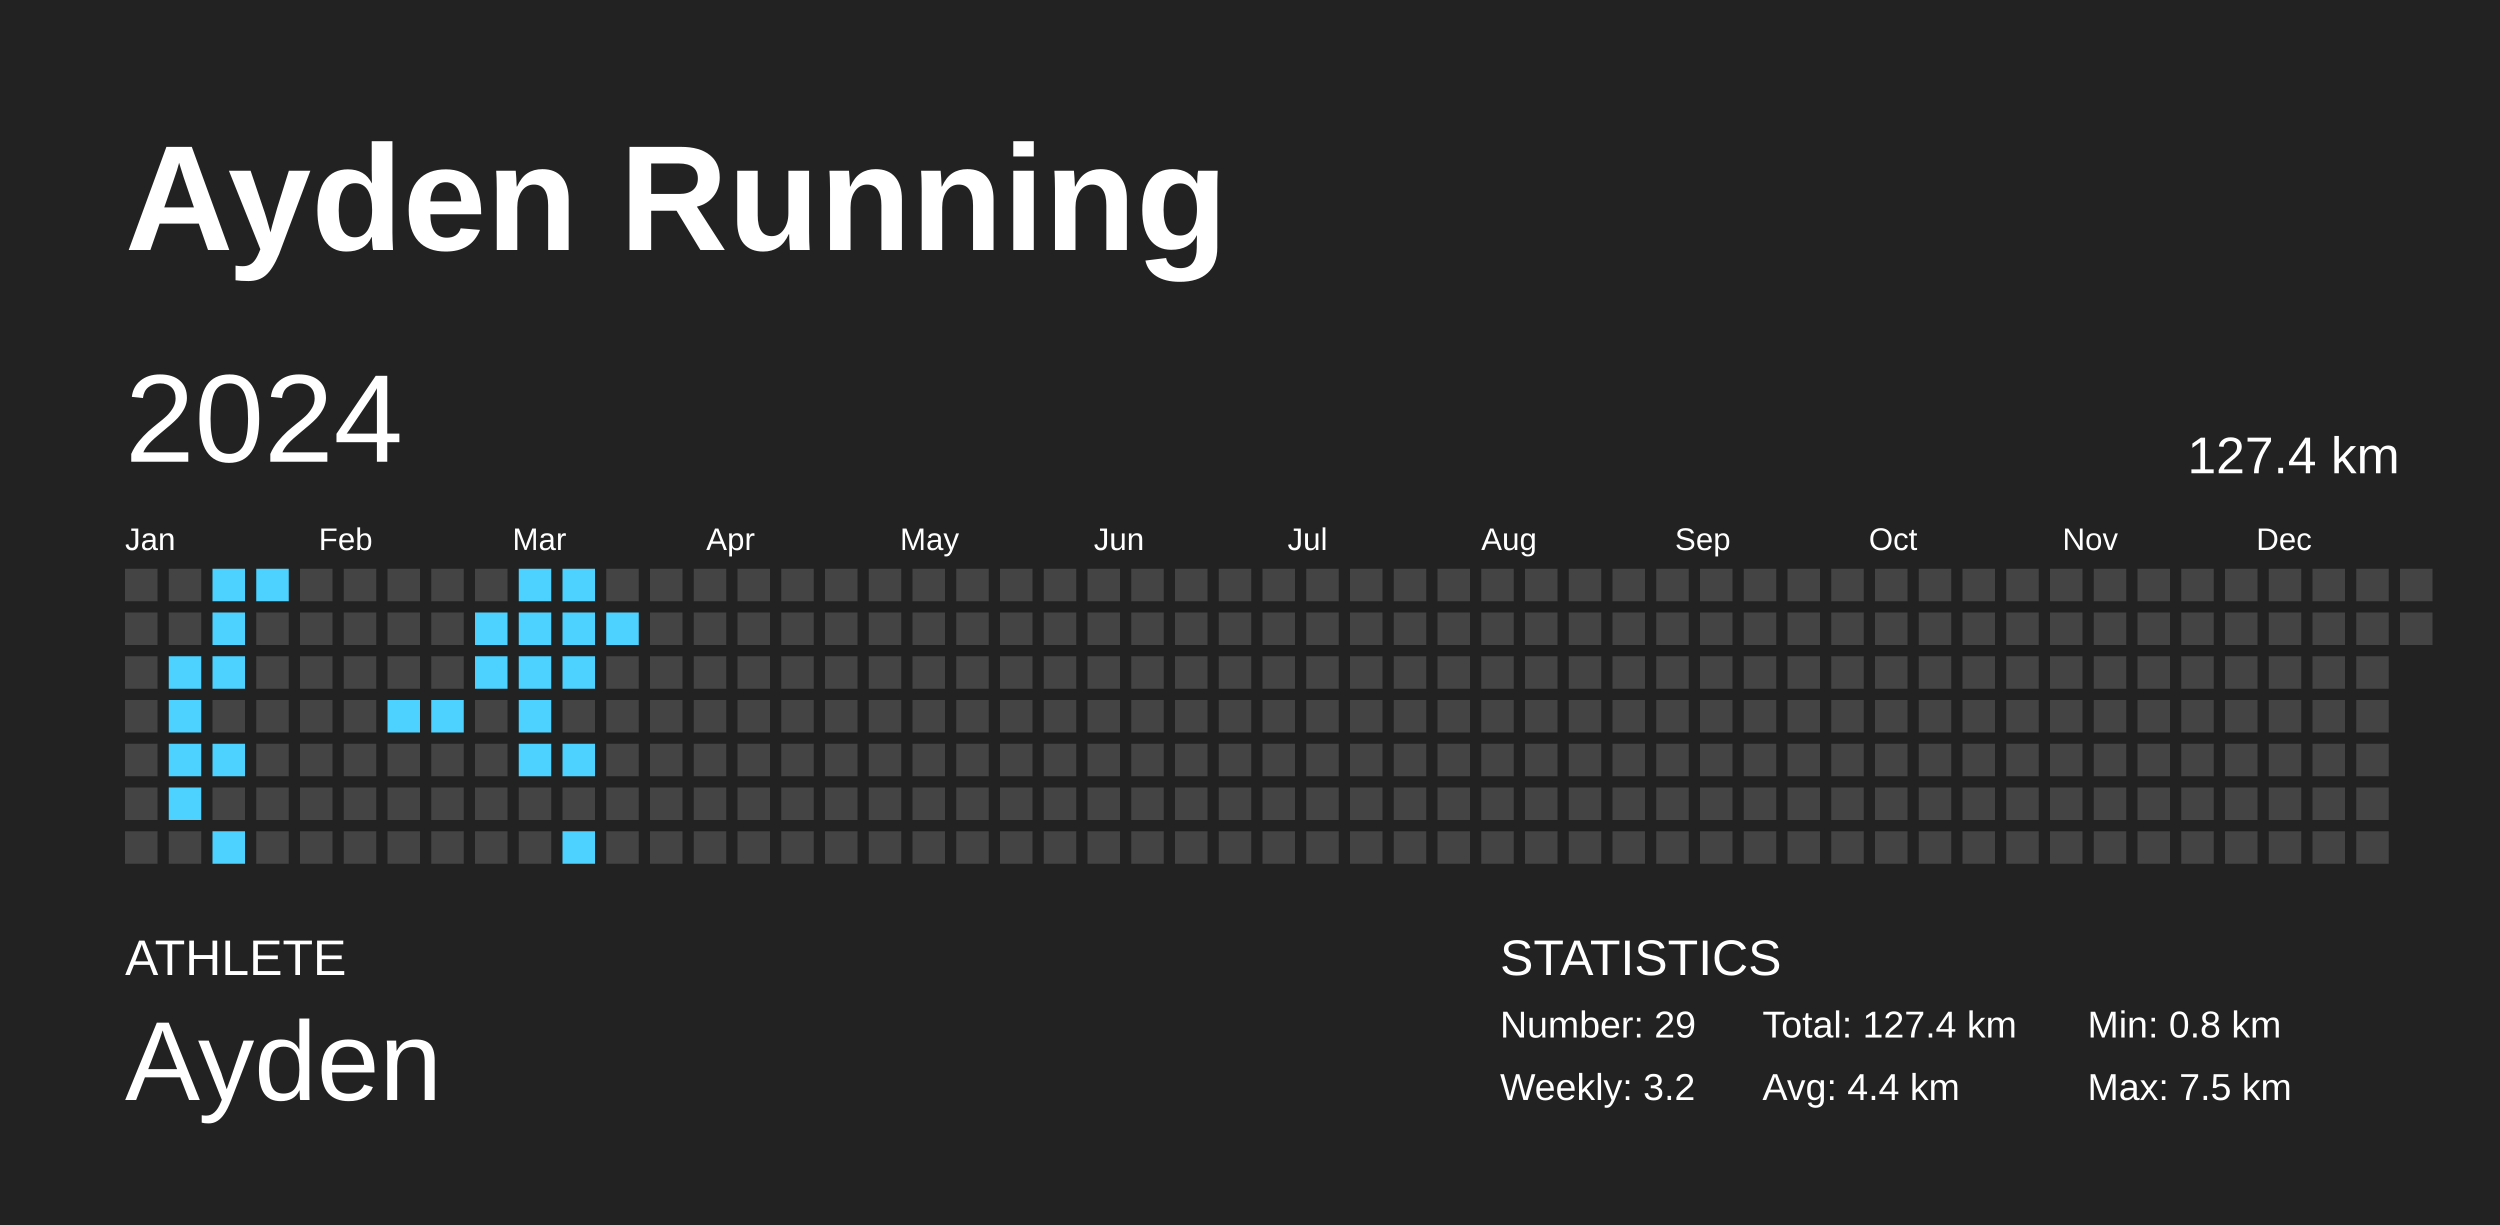
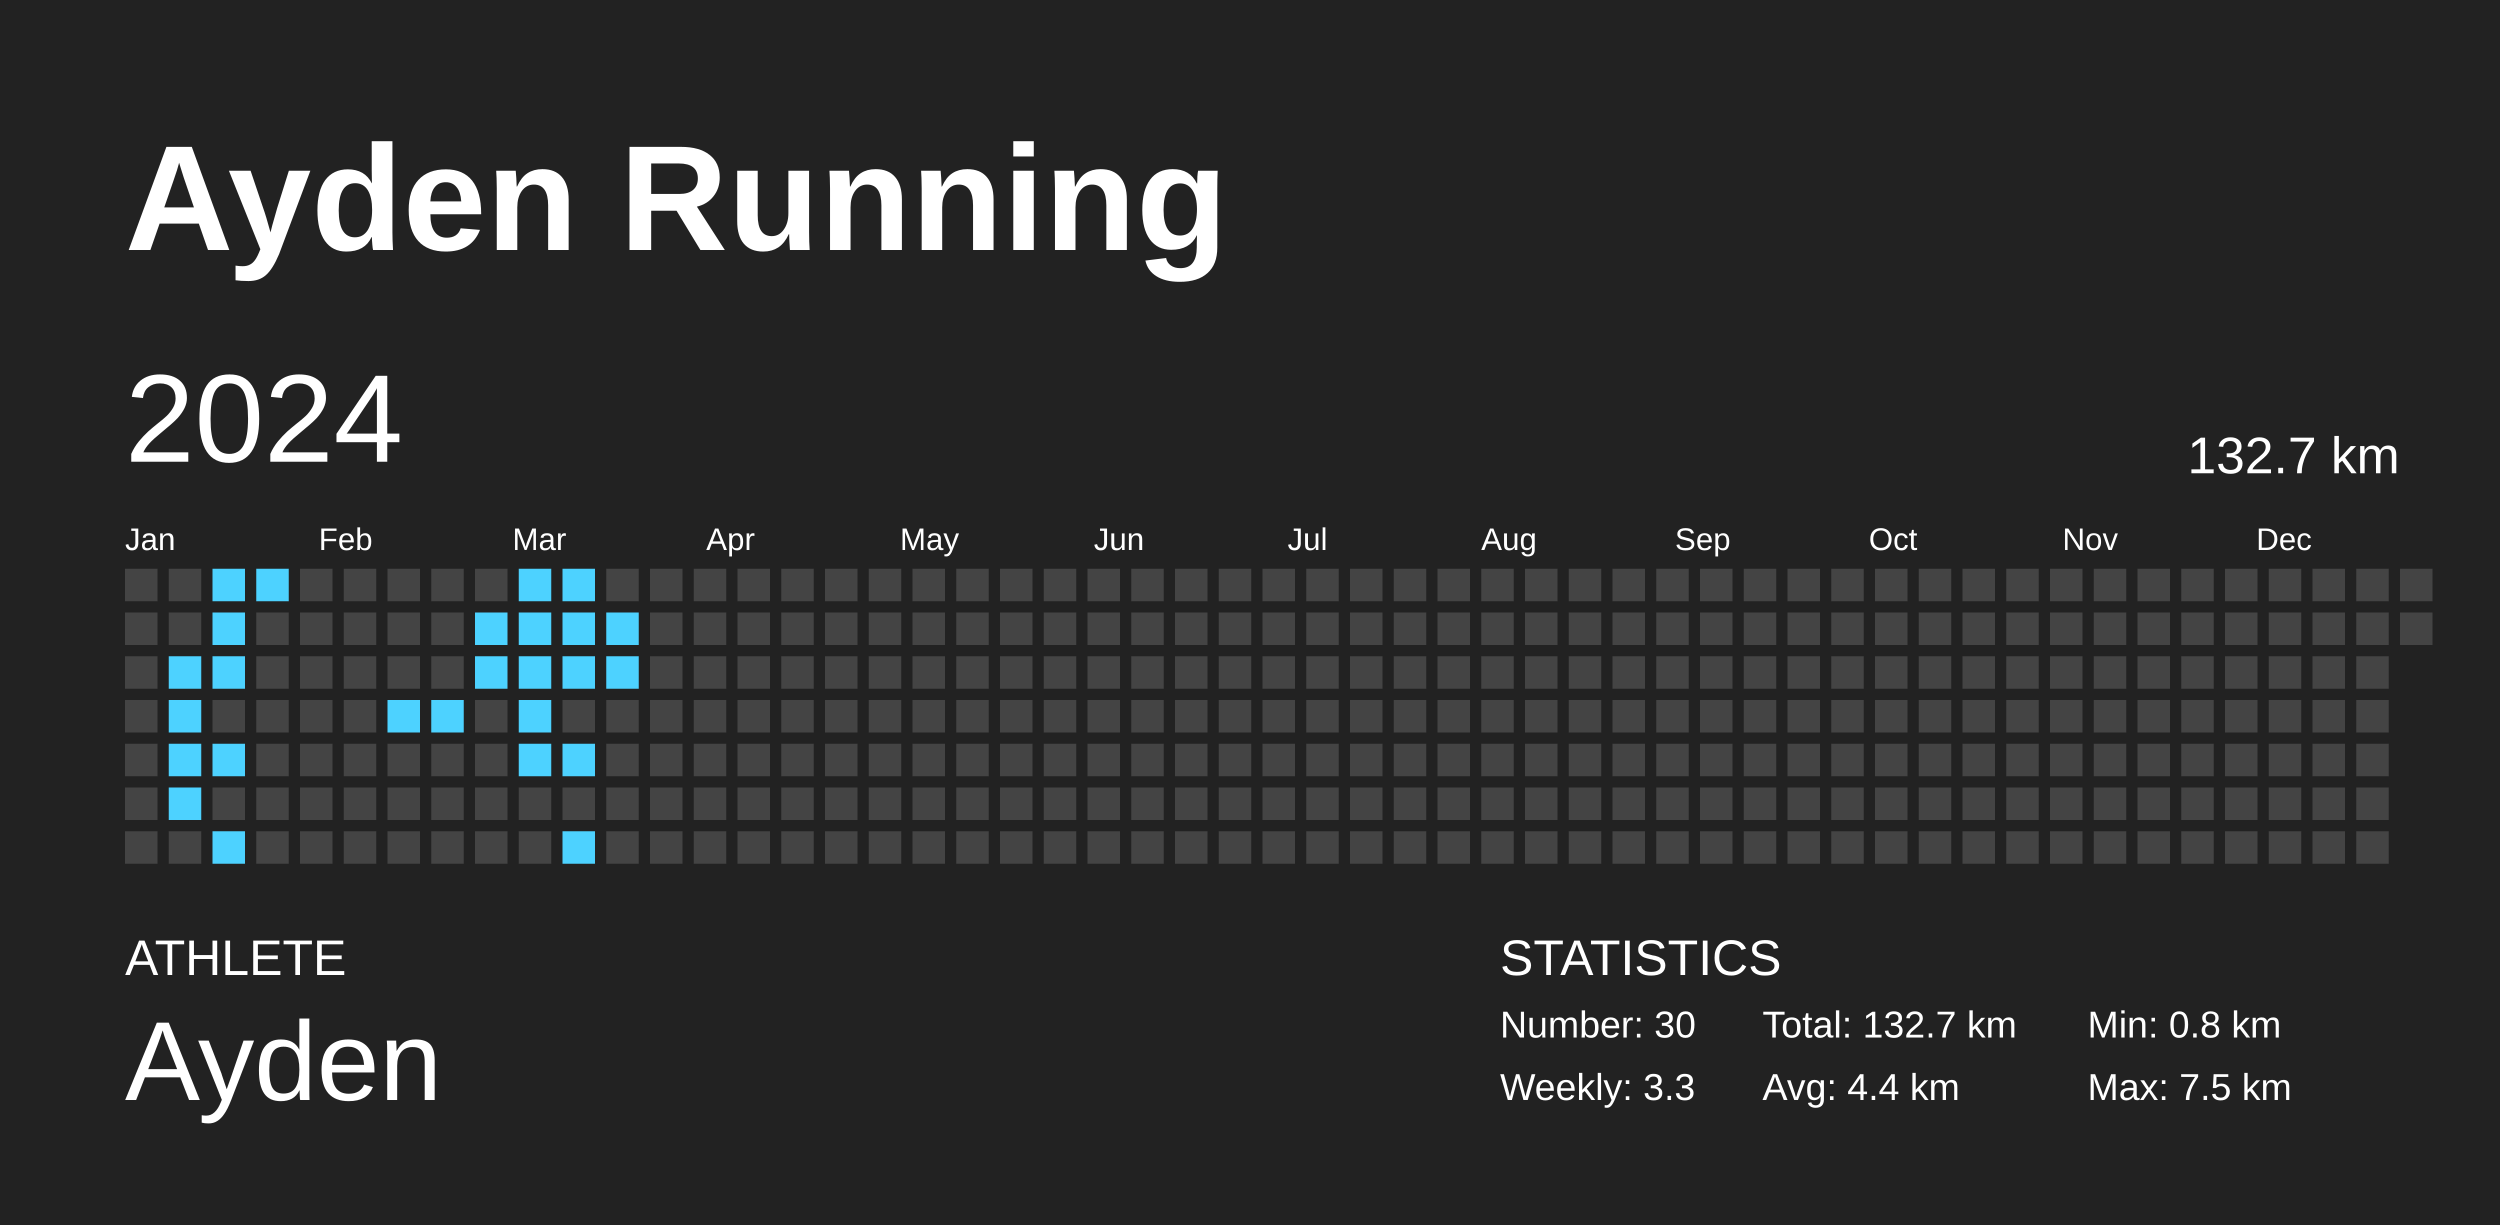
<svg xmlns="http://www.w3.org/2000/svg" baseProfile="full" height="98mm" version="1.1" viewBox="0,0,200,98" width="200mm">
  <defs />
  <rect fill="#222222" height="98" width="200" x="0" y="0" />
  <text fill="#FFFFFF" style="font-size:12px; font-family:Arial; font-weight:bold;" x="10" y="20">Ayden Running</text>
  <text fill="#FFFFFF" style="font-size:4px; font-family:Arial" x="10" y="78">ATHLETE</text>
  <text fill="#FFFFFF" style="font-size:9px; font-family:Arial" x="10" y="88">Ayden</text>
  <text fill="#FFFFFF" style="font-size:4px; font-family:Arial" x="120" y="78">STATISTICS</text>
-   <text fill="#FFFFFF" style="font-size:3px; font-family:Arial" x="120" y="83">Number: 29</text>
-   <text fill="#FFFFFF" style="font-size:3px; font-family:Arial" x="120" y="88">Weekly: 3.2</text>
-   <text fill="#FFFFFF" style="font-size:3px; font-family:Arial" x="141" y="83">Total: 127.4 km</text>
+   <text fill="#FFFFFF" style="font-size:3px; font-family:Arial" x="120" y="83">Number: 30</text>
+   <text fill="#FFFFFF" style="font-size:3px; font-family:Arial" x="120" y="88">Weekly: 3.3</text>
+   <text fill="#FFFFFF" style="font-size:3px; font-family:Arial" x="141" y="83">Total: 132.7 km</text>
  <text fill="#FFFFFF" style="font-size:3px; font-family:Arial" x="141" y="88">Avg: 4.4 km</text>
  <text fill="#FFFFFF" style="font-size:3px; font-family:Arial" x="167" y="83">Min: 0.8 km</text>
  <text fill="#FFFFFF" style="font-size:3px; font-family:Arial" x="167" y="88">Max: 7.5 km</text>
  <text dominant-baseline="hanging" fill="#FFFFFF" style="font-size:10.0px; font-family:Arial;" x="10" y="30">2024</text>
-   <text dominant-baseline="hanging" fill="#FFFFFF" style="font-size:4.125px; font-family:Arial;" x="175" y="35">127.4 km</text>
+   <text dominant-baseline="hanging" fill="#FFFFFF" style="font-size:4.125px; font-family:Arial;" x="175" y="35">132.7 km</text>
  <text fill="#FFFFFF" style="font-size:2.5px; font-family:Arial" x="10.0" y="44">Jan</text>
  <text fill="#FFFFFF" style="font-size:2.5px; font-family:Arial" x="25.5" y="44">Feb</text>
  <text fill="#FFFFFF" style="font-size:2.5px; font-family:Arial" x="41.0" y="44">Mar</text>
  <text fill="#FFFFFF" style="font-size:2.5px; font-family:Arial" x="56.5" y="44">Apr</text>
  <text fill="#FFFFFF" style="font-size:2.5px; font-family:Arial" x="72.0" y="44">May</text>
  <text fill="#FFFFFF" style="font-size:2.5px; font-family:Arial" x="87.5" y="44">Jun</text>
  <text fill="#FFFFFF" style="font-size:2.5px; font-family:Arial" x="103.0" y="44">Jul</text>
  <text fill="#FFFFFF" style="font-size:2.5px; font-family:Arial" x="118.5" y="44">Aug</text>
  <text fill="#FFFFFF" style="font-size:2.5px; font-family:Arial" x="134.0" y="44">Sep</text>
  <text fill="#FFFFFF" style="font-size:2.5px; font-family:Arial" x="149.5" y="44">Oct</text>
  <text fill="#FFFFFF" style="font-size:2.5px; font-family:Arial" x="165.0" y="44">Nov</text>
  <text fill="#FFFFFF" style="font-size:2.5px; font-family:Arial" x="180.5" y="44">Dec</text>
  <rect fill="#444444" height="2.6" width="2.6" x="10.0" y="45.5" />
  <rect fill="#444444" height="2.6" width="2.6" x="10.0" y="49.0" />
  <rect fill="#444444" height="2.6" width="2.6" x="10.0" y="52.5" />
  <rect fill="#444444" height="2.6" width="2.6" x="10.0" y="56.0" />
  <rect fill="#444444" height="2.6" width="2.6" x="10.0" y="59.5" />
  <rect fill="#444444" height="2.6" width="2.6" x="10.0" y="63.0" />
  <rect fill="#444444" height="2.6" width="2.6" x="10.0" y="66.5" />
  <rect fill="#444444" height="2.6" width="2.6" x="13.5" y="45.5" />
  <rect fill="#444444" height="2.6" width="2.6" x="13.5" y="49.0" />
  <rect fill="#4dd2ff" height="2.6" width="2.6" x="13.5" y="52.5" />
  <rect fill="#4dd2ff" height="2.6" width="2.6" x="13.5" y="56.0" />
  <rect fill="#4dd2ff" height="2.6" width="2.6" x="13.5" y="59.5" />
  <rect fill="#4dd2ff" height="2.6" width="2.6" x="13.5" y="63.0" />
  <rect fill="#444444" height="2.6" width="2.6" x="13.5" y="66.5" />
  <rect fill="#4dd2ff" height="2.6" width="2.6" x="17.0" y="45.5" />
  <rect fill="#4dd2ff" height="2.6" width="2.6" x="17.0" y="49.0" />
  <rect fill="#4dd2ff" height="2.6" width="2.6" x="17.0" y="52.5" />
  <rect fill="#444444" height="2.6" width="2.6" x="17.0" y="56.0" />
  <rect fill="#4dd2ff" height="2.6" width="2.6" x="17.0" y="59.5" />
  <rect fill="#444444" height="2.6" width="2.6" x="17.0" y="63.0" />
  <rect fill="#4dd2ff" height="2.6" width="2.6" x="17.0" y="66.5" />
  <rect fill="#4dd2ff" height="2.6" width="2.6" x="20.5" y="45.5" />
  <rect fill="#444444" height="2.6" width="2.6" x="20.5" y="49.0" />
  <rect fill="#444444" height="2.6" width="2.6" x="20.5" y="52.5" />
  <rect fill="#444444" height="2.6" width="2.6" x="20.5" y="56.0" />
  <rect fill="#444444" height="2.6" width="2.6" x="20.5" y="59.5" />
  <rect fill="#444444" height="2.6" width="2.6" x="20.5" y="63.0" />
  <rect fill="#444444" height="2.6" width="2.6" x="20.5" y="66.5" />
  <rect fill="#444444" height="2.6" width="2.6" x="24.0" y="45.5" />
  <rect fill="#444444" height="2.6" width="2.6" x="24.0" y="49.0" />
  <rect fill="#444444" height="2.6" width="2.6" x="24.0" y="52.5" />
  <rect fill="#444444" height="2.6" width="2.6" x="24.0" y="56.0" />
  <rect fill="#444444" height="2.6" width="2.6" x="24.0" y="59.5" />
  <rect fill="#444444" height="2.6" width="2.6" x="24.0" y="63.0" />
  <rect fill="#444444" height="2.6" width="2.6" x="24.0" y="66.5" />
  <rect fill="#444444" height="2.6" width="2.6" x="27.5" y="45.5" />
  <rect fill="#444444" height="2.6" width="2.6" x="27.5" y="49.0" />
  <rect fill="#444444" height="2.6" width="2.6" x="27.5" y="52.5" />
  <rect fill="#444444" height="2.6" width="2.6" x="27.5" y="56.0" />
  <rect fill="#444444" height="2.6" width="2.6" x="27.5" y="59.5" />
  <rect fill="#444444" height="2.6" width="2.6" x="27.5" y="63.0" />
  <rect fill="#444444" height="2.6" width="2.6" x="27.5" y="66.5" />
  <rect fill="#444444" height="2.6" width="2.6" x="31.0" y="45.5" />
  <rect fill="#444444" height="2.6" width="2.6" x="31.0" y="49.0" />
  <rect fill="#444444" height="2.6" width="2.6" x="31.0" y="52.5" />
  <rect fill="#4dd2ff" height="2.6" width="2.6" x="31.0" y="56.0" />
  <rect fill="#444444" height="2.6" width="2.6" x="31.0" y="59.5" />
  <rect fill="#444444" height="2.6" width="2.6" x="31.0" y="63.0" />
  <rect fill="#444444" height="2.6" width="2.6" x="31.0" y="66.5" />
  <rect fill="#444444" height="2.6" width="2.6" x="34.5" y="45.5" />
  <rect fill="#444444" height="2.6" width="2.6" x="34.5" y="49.0" />
  <rect fill="#444444" height="2.6" width="2.6" x="34.5" y="52.5" />
  <rect fill="#4dd2ff" height="2.6" width="2.6" x="34.5" y="56.0" />
  <rect fill="#444444" height="2.6" width="2.6" x="34.5" y="59.5" />
  <rect fill="#444444" height="2.6" width="2.6" x="34.5" y="63.0" />
  <rect fill="#444444" height="2.6" width="2.6" x="34.5" y="66.5" />
  <rect fill="#444444" height="2.6" width="2.6" x="38.0" y="45.5" />
  <rect fill="#4dd2ff" height="2.6" width="2.6" x="38.0" y="49.0" />
  <rect fill="#4dd2ff" height="2.6" width="2.6" x="38.0" y="52.5" />
  <rect fill="#444444" height="2.6" width="2.6" x="38.0" y="56.0" />
  <rect fill="#444444" height="2.6" width="2.6" x="38.0" y="59.5" />
  <rect fill="#444444" height="2.6" width="2.6" x="38.0" y="63.0" />
  <rect fill="#444444" height="2.6" width="2.6" x="38.0" y="66.5" />
  <rect fill="#4dd2ff" height="2.6" width="2.6" x="41.5" y="45.5" />
  <rect fill="#4dd2ff" height="2.6" width="2.6" x="41.5" y="49.0" />
  <rect fill="#4dd2ff" height="2.6" width="2.6" x="41.5" y="52.5" />
  <rect fill="#4dd2ff" height="2.6" width="2.6" x="41.5" y="56.0" />
  <rect fill="#4dd2ff" height="2.6" width="2.6" x="41.5" y="59.5" />
  <rect fill="#444444" height="2.6" width="2.6" x="41.5" y="63.0" />
  <rect fill="#444444" height="2.6" width="2.6" x="41.5" y="66.5" />
  <rect fill="#4dd2ff" height="2.6" width="2.6" x="45.0" y="45.5" />
  <rect fill="#4dd2ff" height="2.6" width="2.6" x="45.0" y="49.0" />
  <rect fill="#4dd2ff" height="2.6" width="2.6" x="45.0" y="52.5" />
  <rect fill="#444444" height="2.6" width="2.6" x="45.0" y="56.0" />
  <rect fill="#4dd2ff" height="2.6" width="2.6" x="45.0" y="59.5" />
  <rect fill="#444444" height="2.6" width="2.6" x="45.0" y="63.0" />
  <rect fill="#4dd2ff" height="2.6" width="2.6" x="45.0" y="66.5" />
  <rect fill="#444444" height="2.6" width="2.6" x="48.5" y="45.5" />
  <rect fill="#4dd2ff" height="2.6" width="2.6" x="48.5" y="49.0" />
-   <rect fill="#444444" height="2.6" width="2.6" x="48.5" y="52.5" />
+   <rect fill="#4dd2ff" height="2.6" width="2.6" x="48.5" y="52.5" />
  <rect fill="#444444" height="2.6" width="2.6" x="48.5" y="56.0" />
  <rect fill="#444444" height="2.6" width="2.6" x="48.5" y="59.5" />
  <rect fill="#444444" height="2.6" width="2.6" x="48.5" y="63.0" />
  <rect fill="#444444" height="2.6" width="2.6" x="48.5" y="66.5" />
  <rect fill="#444444" height="2.6" width="2.6" x="52.0" y="45.5" />
  <rect fill="#444444" height="2.6" width="2.6" x="52.0" y="49.0" />
  <rect fill="#444444" height="2.6" width="2.6" x="52.0" y="52.5" />
  <rect fill="#444444" height="2.6" width="2.6" x="52.0" y="56.0" />
  <rect fill="#444444" height="2.6" width="2.6" x="52.0" y="59.5" />
  <rect fill="#444444" height="2.6" width="2.6" x="52.0" y="63.0" />
  <rect fill="#444444" height="2.6" width="2.6" x="52.0" y="66.5" />
  <rect fill="#444444" height="2.6" width="2.6" x="55.5" y="45.5" />
  <rect fill="#444444" height="2.6" width="2.6" x="55.5" y="49.0" />
  <rect fill="#444444" height="2.6" width="2.6" x="55.5" y="52.5" />
  <rect fill="#444444" height="2.6" width="2.6" x="55.5" y="56.0" />
  <rect fill="#444444" height="2.6" width="2.6" x="55.5" y="59.5" />
  <rect fill="#444444" height="2.6" width="2.6" x="55.5" y="63.0" />
  <rect fill="#444444" height="2.6" width="2.6" x="55.5" y="66.5" />
  <rect fill="#444444" height="2.6" width="2.6" x="59.0" y="45.5" />
  <rect fill="#444444" height="2.6" width="2.6" x="59.0" y="49.0" />
  <rect fill="#444444" height="2.6" width="2.6" x="59.0" y="52.5" />
  <rect fill="#444444" height="2.6" width="2.6" x="59.0" y="56.0" />
  <rect fill="#444444" height="2.6" width="2.6" x="59.0" y="59.5" />
  <rect fill="#444444" height="2.6" width="2.6" x="59.0" y="63.0" />
  <rect fill="#444444" height="2.6" width="2.6" x="59.0" y="66.5" />
  <rect fill="#444444" height="2.6" width="2.6" x="62.5" y="45.5" />
  <rect fill="#444444" height="2.6" width="2.6" x="62.5" y="49.0" />
  <rect fill="#444444" height="2.6" width="2.6" x="62.5" y="52.5" />
  <rect fill="#444444" height="2.6" width="2.6" x="62.5" y="56.0" />
  <rect fill="#444444" height="2.6" width="2.6" x="62.5" y="59.5" />
  <rect fill="#444444" height="2.6" width="2.6" x="62.5" y="63.0" />
  <rect fill="#444444" height="2.6" width="2.6" x="62.5" y="66.5" />
  <rect fill="#444444" height="2.6" width="2.6" x="66.0" y="45.5" />
  <rect fill="#444444" height="2.6" width="2.6" x="66.0" y="49.0" />
  <rect fill="#444444" height="2.6" width="2.6" x="66.0" y="52.5" />
  <rect fill="#444444" height="2.6" width="2.6" x="66.0" y="56.0" />
  <rect fill="#444444" height="2.6" width="2.6" x="66.0" y="59.5" />
  <rect fill="#444444" height="2.6" width="2.6" x="66.0" y="63.0" />
  <rect fill="#444444" height="2.6" width="2.6" x="66.0" y="66.5" />
  <rect fill="#444444" height="2.6" width="2.6" x="69.5" y="45.5" />
  <rect fill="#444444" height="2.6" width="2.6" x="69.5" y="49.0" />
  <rect fill="#444444" height="2.6" width="2.6" x="69.5" y="52.5" />
  <rect fill="#444444" height="2.6" width="2.6" x="69.5" y="56.0" />
  <rect fill="#444444" height="2.6" width="2.6" x="69.5" y="59.5" />
  <rect fill="#444444" height="2.6" width="2.6" x="69.5" y="63.0" />
  <rect fill="#444444" height="2.6" width="2.6" x="69.5" y="66.5" />
  <rect fill="#444444" height="2.6" width="2.6" x="73.0" y="45.5" />
  <rect fill="#444444" height="2.6" width="2.6" x="73.0" y="49.0" />
  <rect fill="#444444" height="2.6" width="2.6" x="73.0" y="52.5" />
  <rect fill="#444444" height="2.6" width="2.6" x="73.0" y="56.0" />
  <rect fill="#444444" height="2.6" width="2.6" x="73.0" y="59.5" />
  <rect fill="#444444" height="2.6" width="2.6" x="73.0" y="63.0" />
  <rect fill="#444444" height="2.6" width="2.6" x="73.0" y="66.5" />
  <rect fill="#444444" height="2.6" width="2.6" x="76.5" y="45.5" />
  <rect fill="#444444" height="2.6" width="2.6" x="76.5" y="49.0" />
  <rect fill="#444444" height="2.6" width="2.6" x="76.5" y="52.5" />
  <rect fill="#444444" height="2.6" width="2.6" x="76.5" y="56.0" />
  <rect fill="#444444" height="2.6" width="2.6" x="76.5" y="59.5" />
  <rect fill="#444444" height="2.6" width="2.6" x="76.5" y="63.0" />
  <rect fill="#444444" height="2.6" width="2.6" x="76.5" y="66.5" />
  <rect fill="#444444" height="2.6" width="2.6" x="80.0" y="45.5" />
  <rect fill="#444444" height="2.6" width="2.6" x="80.0" y="49.0" />
  <rect fill="#444444" height="2.6" width="2.6" x="80.0" y="52.5" />
  <rect fill="#444444" height="2.6" width="2.6" x="80.0" y="56.0" />
  <rect fill="#444444" height="2.6" width="2.6" x="80.0" y="59.5" />
  <rect fill="#444444" height="2.6" width="2.6" x="80.0" y="63.0" />
  <rect fill="#444444" height="2.6" width="2.6" x="80.0" y="66.5" />
  <rect fill="#444444" height="2.6" width="2.6" x="83.5" y="45.5" />
  <rect fill="#444444" height="2.6" width="2.6" x="83.5" y="49.0" />
  <rect fill="#444444" height="2.6" width="2.6" x="83.5" y="52.5" />
  <rect fill="#444444" height="2.6" width="2.6" x="83.5" y="56.0" />
  <rect fill="#444444" height="2.6" width="2.6" x="83.5" y="59.5" />
  <rect fill="#444444" height="2.6" width="2.6" x="83.5" y="63.0" />
  <rect fill="#444444" height="2.6" width="2.6" x="83.5" y="66.5" />
  <rect fill="#444444" height="2.6" width="2.6" x="87.0" y="45.5" />
  <rect fill="#444444" height="2.6" width="2.6" x="87.0" y="49.0" />
  <rect fill="#444444" height="2.6" width="2.6" x="87.0" y="52.5" />
  <rect fill="#444444" height="2.6" width="2.6" x="87.0" y="56.0" />
  <rect fill="#444444" height="2.6" width="2.6" x="87.0" y="59.5" />
  <rect fill="#444444" height="2.6" width="2.6" x="87.0" y="63.0" />
  <rect fill="#444444" height="2.6" width="2.6" x="87.0" y="66.5" />
  <rect fill="#444444" height="2.6" width="2.6" x="90.5" y="45.5" />
  <rect fill="#444444" height="2.6" width="2.6" x="90.5" y="49.0" />
  <rect fill="#444444" height="2.6" width="2.6" x="90.5" y="52.5" />
  <rect fill="#444444" height="2.6" width="2.6" x="90.5" y="56.0" />
  <rect fill="#444444" height="2.6" width="2.6" x="90.5" y="59.5" />
  <rect fill="#444444" height="2.6" width="2.6" x="90.5" y="63.0" />
  <rect fill="#444444" height="2.6" width="2.6" x="90.5" y="66.5" />
  <rect fill="#444444" height="2.6" width="2.6" x="94.0" y="45.5" />
  <rect fill="#444444" height="2.6" width="2.6" x="94.0" y="49.0" />
  <rect fill="#444444" height="2.6" width="2.6" x="94.0" y="52.5" />
  <rect fill="#444444" height="2.6" width="2.6" x="94.0" y="56.0" />
  <rect fill="#444444" height="2.6" width="2.6" x="94.0" y="59.5" />
  <rect fill="#444444" height="2.6" width="2.6" x="94.0" y="63.0" />
  <rect fill="#444444" height="2.6" width="2.6" x="94.0" y="66.5" />
  <rect fill="#444444" height="2.6" width="2.6" x="97.5" y="45.5" />
  <rect fill="#444444" height="2.6" width="2.6" x="97.5" y="49.0" />
  <rect fill="#444444" height="2.6" width="2.6" x="97.5" y="52.5" />
  <rect fill="#444444" height="2.6" width="2.6" x="97.5" y="56.0" />
  <rect fill="#444444" height="2.6" width="2.6" x="97.5" y="59.5" />
  <rect fill="#444444" height="2.6" width="2.6" x="97.5" y="63.0" />
  <rect fill="#444444" height="2.6" width="2.6" x="97.5" y="66.5" />
  <rect fill="#444444" height="2.6" width="2.6" x="101.0" y="45.5" />
  <rect fill="#444444" height="2.6" width="2.6" x="101.0" y="49.0" />
  <rect fill="#444444" height="2.6" width="2.6" x="101.0" y="52.5" />
  <rect fill="#444444" height="2.6" width="2.6" x="101.0" y="56.0" />
  <rect fill="#444444" height="2.6" width="2.6" x="101.0" y="59.5" />
  <rect fill="#444444" height="2.6" width="2.6" x="101.0" y="63.0" />
  <rect fill="#444444" height="2.6" width="2.6" x="101.0" y="66.5" />
  <rect fill="#444444" height="2.6" width="2.6" x="104.5" y="45.5" />
  <rect fill="#444444" height="2.6" width="2.6" x="104.5" y="49.0" />
  <rect fill="#444444" height="2.6" width="2.6" x="104.5" y="52.5" />
  <rect fill="#444444" height="2.6" width="2.6" x="104.5" y="56.0" />
  <rect fill="#444444" height="2.6" width="2.6" x="104.5" y="59.5" />
  <rect fill="#444444" height="2.6" width="2.6" x="104.5" y="63.0" />
  <rect fill="#444444" height="2.6" width="2.6" x="104.5" y="66.5" />
  <rect fill="#444444" height="2.6" width="2.6" x="108.0" y="45.5" />
  <rect fill="#444444" height="2.6" width="2.6" x="108.0" y="49.0" />
  <rect fill="#444444" height="2.6" width="2.6" x="108.0" y="52.5" />
  <rect fill="#444444" height="2.6" width="2.6" x="108.0" y="56.0" />
  <rect fill="#444444" height="2.6" width="2.6" x="108.0" y="59.5" />
  <rect fill="#444444" height="2.6" width="2.6" x="108.0" y="63.0" />
  <rect fill="#444444" height="2.6" width="2.6" x="108.0" y="66.5" />
  <rect fill="#444444" height="2.6" width="2.6" x="111.5" y="45.5" />
  <rect fill="#444444" height="2.6" width="2.6" x="111.5" y="49.0" />
  <rect fill="#444444" height="2.6" width="2.6" x="111.5" y="52.5" />
  <rect fill="#444444" height="2.6" width="2.6" x="111.5" y="56.0" />
  <rect fill="#444444" height="2.6" width="2.6" x="111.5" y="59.5" />
  <rect fill="#444444" height="2.6" width="2.6" x="111.5" y="63.0" />
  <rect fill="#444444" height="2.6" width="2.6" x="111.5" y="66.5" />
  <rect fill="#444444" height="2.6" width="2.6" x="115.0" y="45.5" />
  <rect fill="#444444" height="2.6" width="2.6" x="115.0" y="49.0" />
  <rect fill="#444444" height="2.6" width="2.6" x="115.0" y="52.5" />
  <rect fill="#444444" height="2.6" width="2.6" x="115.0" y="56.0" />
  <rect fill="#444444" height="2.6" width="2.6" x="115.0" y="59.5" />
  <rect fill="#444444" height="2.6" width="2.6" x="115.0" y="63.0" />
  <rect fill="#444444" height="2.6" width="2.6" x="115.0" y="66.5" />
  <rect fill="#444444" height="2.6" width="2.6" x="118.5" y="45.5" />
  <rect fill="#444444" height="2.6" width="2.6" x="118.5" y="49.0" />
  <rect fill="#444444" height="2.6" width="2.6" x="118.5" y="52.5" />
  <rect fill="#444444" height="2.6" width="2.6" x="118.5" y="56.0" />
  <rect fill="#444444" height="2.6" width="2.6" x="118.5" y="59.5" />
  <rect fill="#444444" height="2.6" width="2.6" x="118.5" y="63.0" />
  <rect fill="#444444" height="2.6" width="2.6" x="118.5" y="66.5" />
  <rect fill="#444444" height="2.6" width="2.6" x="122.0" y="45.5" />
  <rect fill="#444444" height="2.6" width="2.6" x="122.0" y="49.0" />
  <rect fill="#444444" height="2.6" width="2.6" x="122.0" y="52.5" />
  <rect fill="#444444" height="2.6" width="2.6" x="122.0" y="56.0" />
  <rect fill="#444444" height="2.6" width="2.6" x="122.0" y="59.5" />
  <rect fill="#444444" height="2.6" width="2.6" x="122.0" y="63.0" />
  <rect fill="#444444" height="2.6" width="2.6" x="122.0" y="66.5" />
  <rect fill="#444444" height="2.6" width="2.6" x="125.5" y="45.5" />
  <rect fill="#444444" height="2.6" width="2.6" x="125.5" y="49.0" />
  <rect fill="#444444" height="2.6" width="2.6" x="125.5" y="52.5" />
  <rect fill="#444444" height="2.6" width="2.6" x="125.5" y="56.0" />
  <rect fill="#444444" height="2.6" width="2.6" x="125.5" y="59.5" />
  <rect fill="#444444" height="2.6" width="2.6" x="125.5" y="63.0" />
  <rect fill="#444444" height="2.6" width="2.6" x="125.5" y="66.5" />
  <rect fill="#444444" height="2.6" width="2.6" x="129.0" y="45.5" />
  <rect fill="#444444" height="2.6" width="2.6" x="129.0" y="49.0" />
  <rect fill="#444444" height="2.6" width="2.6" x="129.0" y="52.5" />
  <rect fill="#444444" height="2.6" width="2.6" x="129.0" y="56.0" />
  <rect fill="#444444" height="2.6" width="2.6" x="129.0" y="59.5" />
  <rect fill="#444444" height="2.6" width="2.6" x="129.0" y="63.0" />
  <rect fill="#444444" height="2.6" width="2.6" x="129.0" y="66.5" />
  <rect fill="#444444" height="2.6" width="2.6" x="132.5" y="45.5" />
  <rect fill="#444444" height="2.6" width="2.6" x="132.5" y="49.0" />
  <rect fill="#444444" height="2.6" width="2.6" x="132.5" y="52.5" />
  <rect fill="#444444" height="2.6" width="2.6" x="132.5" y="56.0" />
  <rect fill="#444444" height="2.6" width="2.6" x="132.5" y="59.5" />
  <rect fill="#444444" height="2.6" width="2.6" x="132.5" y="63.0" />
  <rect fill="#444444" height="2.6" width="2.6" x="132.5" y="66.5" />
  <rect fill="#444444" height="2.6" width="2.6" x="136.0" y="45.5" />
  <rect fill="#444444" height="2.6" width="2.6" x="136.0" y="49.0" />
  <rect fill="#444444" height="2.6" width="2.6" x="136.0" y="52.5" />
  <rect fill="#444444" height="2.6" width="2.6" x="136.0" y="56.0" />
  <rect fill="#444444" height="2.6" width="2.6" x="136.0" y="59.5" />
  <rect fill="#444444" height="2.6" width="2.6" x="136.0" y="63.0" />
  <rect fill="#444444" height="2.6" width="2.6" x="136.0" y="66.5" />
  <rect fill="#444444" height="2.6" width="2.6" x="139.5" y="45.5" />
  <rect fill="#444444" height="2.6" width="2.6" x="139.5" y="49.0" />
  <rect fill="#444444" height="2.6" width="2.6" x="139.5" y="52.5" />
  <rect fill="#444444" height="2.6" width="2.6" x="139.5" y="56.0" />
  <rect fill="#444444" height="2.6" width="2.6" x="139.5" y="59.5" />
  <rect fill="#444444" height="2.6" width="2.6" x="139.5" y="63.0" />
  <rect fill="#444444" height="2.6" width="2.6" x="139.5" y="66.5" />
  <rect fill="#444444" height="2.6" width="2.6" x="143.0" y="45.5" />
  <rect fill="#444444" height="2.6" width="2.6" x="143.0" y="49.0" />
  <rect fill="#444444" height="2.6" width="2.6" x="143.0" y="52.5" />
  <rect fill="#444444" height="2.6" width="2.6" x="143.0" y="56.0" />
  <rect fill="#444444" height="2.6" width="2.6" x="143.0" y="59.5" />
  <rect fill="#444444" height="2.6" width="2.6" x="143.0" y="63.0" />
  <rect fill="#444444" height="2.6" width="2.6" x="143.0" y="66.5" />
  <rect fill="#444444" height="2.6" width="2.6" x="146.5" y="45.5" />
  <rect fill="#444444" height="2.6" width="2.6" x="146.5" y="49.0" />
  <rect fill="#444444" height="2.6" width="2.6" x="146.5" y="52.5" />
  <rect fill="#444444" height="2.6" width="2.6" x="146.5" y="56.0" />
  <rect fill="#444444" height="2.6" width="2.6" x="146.5" y="59.5" />
  <rect fill="#444444" height="2.6" width="2.6" x="146.5" y="63.0" />
  <rect fill="#444444" height="2.6" width="2.6" x="146.5" y="66.5" />
  <rect fill="#444444" height="2.6" width="2.6" x="150.0" y="45.5" />
  <rect fill="#444444" height="2.6" width="2.6" x="150.0" y="49.0" />
  <rect fill="#444444" height="2.6" width="2.6" x="150.0" y="52.5" />
  <rect fill="#444444" height="2.6" width="2.6" x="150.0" y="56.0" />
  <rect fill="#444444" height="2.6" width="2.6" x="150.0" y="59.5" />
  <rect fill="#444444" height="2.6" width="2.6" x="150.0" y="63.0" />
  <rect fill="#444444" height="2.6" width="2.6" x="150.0" y="66.5" />
  <rect fill="#444444" height="2.6" width="2.6" x="153.5" y="45.5" />
  <rect fill="#444444" height="2.6" width="2.6" x="153.5" y="49.0" />
  <rect fill="#444444" height="2.6" width="2.6" x="153.5" y="52.5" />
  <rect fill="#444444" height="2.6" width="2.6" x="153.5" y="56.0" />
  <rect fill="#444444" height="2.6" width="2.6" x="153.5" y="59.5" />
  <rect fill="#444444" height="2.6" width="2.6" x="153.5" y="63.0" />
  <rect fill="#444444" height="2.6" width="2.6" x="153.5" y="66.5" />
  <rect fill="#444444" height="2.6" width="2.6" x="157.0" y="45.5" />
  <rect fill="#444444" height="2.6" width="2.6" x="157.0" y="49.0" />
  <rect fill="#444444" height="2.6" width="2.6" x="157.0" y="52.5" />
  <rect fill="#444444" height="2.6" width="2.6" x="157.0" y="56.0" />
  <rect fill="#444444" height="2.6" width="2.6" x="157.0" y="59.5" />
  <rect fill="#444444" height="2.6" width="2.6" x="157.0" y="63.0" />
  <rect fill="#444444" height="2.6" width="2.6" x="157.0" y="66.5" />
  <rect fill="#444444" height="2.6" width="2.6" x="160.5" y="45.5" />
  <rect fill="#444444" height="2.6" width="2.6" x="160.5" y="49.0" />
  <rect fill="#444444" height="2.6" width="2.6" x="160.5" y="52.5" />
  <rect fill="#444444" height="2.6" width="2.6" x="160.5" y="56.0" />
  <rect fill="#444444" height="2.6" width="2.6" x="160.5" y="59.5" />
  <rect fill="#444444" height="2.6" width="2.6" x="160.5" y="63.0" />
  <rect fill="#444444" height="2.6" width="2.6" x="160.5" y="66.5" />
  <rect fill="#444444" height="2.6" width="2.6" x="164.0" y="45.5" />
  <rect fill="#444444" height="2.6" width="2.6" x="164.0" y="49.0" />
  <rect fill="#444444" height="2.6" width="2.6" x="164.0" y="52.5" />
  <rect fill="#444444" height="2.6" width="2.6" x="164.0" y="56.0" />
  <rect fill="#444444" height="2.6" width="2.6" x="164.0" y="59.5" />
  <rect fill="#444444" height="2.6" width="2.6" x="164.0" y="63.0" />
  <rect fill="#444444" height="2.6" width="2.6" x="164.0" y="66.5" />
  <rect fill="#444444" height="2.6" width="2.6" x="167.5" y="45.5" />
  <rect fill="#444444" height="2.6" width="2.6" x="167.5" y="49.0" />
  <rect fill="#444444" height="2.6" width="2.6" x="167.5" y="52.5" />
  <rect fill="#444444" height="2.6" width="2.6" x="167.5" y="56.0" />
  <rect fill="#444444" height="2.6" width="2.6" x="167.5" y="59.5" />
  <rect fill="#444444" height="2.6" width="2.6" x="167.5" y="63.0" />
  <rect fill="#444444" height="2.6" width="2.6" x="167.5" y="66.5" />
  <rect fill="#444444" height="2.6" width="2.6" x="171.0" y="45.5" />
  <rect fill="#444444" height="2.6" width="2.6" x="171.0" y="49.0" />
  <rect fill="#444444" height="2.6" width="2.6" x="171.0" y="52.5" />
  <rect fill="#444444" height="2.6" width="2.6" x="171.0" y="56.0" />
  <rect fill="#444444" height="2.6" width="2.6" x="171.0" y="59.5" />
  <rect fill="#444444" height="2.6" width="2.6" x="171.0" y="63.0" />
  <rect fill="#444444" height="2.6" width="2.6" x="171.0" y="66.5" />
  <rect fill="#444444" height="2.6" width="2.6" x="174.5" y="45.5" />
  <rect fill="#444444" height="2.6" width="2.6" x="174.5" y="49.0" />
  <rect fill="#444444" height="2.6" width="2.6" x="174.5" y="52.5" />
  <rect fill="#444444" height="2.6" width="2.6" x="174.5" y="56.0" />
  <rect fill="#444444" height="2.6" width="2.6" x="174.5" y="59.5" />
  <rect fill="#444444" height="2.6" width="2.6" x="174.5" y="63.0" />
  <rect fill="#444444" height="2.6" width="2.6" x="174.5" y="66.5" />
  <rect fill="#444444" height="2.6" width="2.6" x="178.0" y="45.5" />
  <rect fill="#444444" height="2.6" width="2.6" x="178.0" y="49.0" />
  <rect fill="#444444" height="2.6" width="2.6" x="178.0" y="52.5" />
  <rect fill="#444444" height="2.6" width="2.6" x="178.0" y="56.0" />
  <rect fill="#444444" height="2.6" width="2.6" x="178.0" y="59.5" />
  <rect fill="#444444" height="2.6" width="2.6" x="178.0" y="63.0" />
  <rect fill="#444444" height="2.6" width="2.6" x="178.0" y="66.5" />
  <rect fill="#444444" height="2.6" width="2.6" x="181.5" y="45.5" />
  <rect fill="#444444" height="2.6" width="2.6" x="181.5" y="49.0" />
  <rect fill="#444444" height="2.6" width="2.6" x="181.5" y="52.5" />
  <rect fill="#444444" height="2.6" width="2.6" x="181.5" y="56.0" />
  <rect fill="#444444" height="2.6" width="2.6" x="181.5" y="59.5" />
  <rect fill="#444444" height="2.6" width="2.6" x="181.5" y="63.0" />
  <rect fill="#444444" height="2.6" width="2.6" x="181.5" y="66.5" />
  <rect fill="#444444" height="2.6" width="2.6" x="185.0" y="45.5" />
  <rect fill="#444444" height="2.6" width="2.6" x="185.0" y="49.0" />
  <rect fill="#444444" height="2.6" width="2.6" x="185.0" y="52.5" />
  <rect fill="#444444" height="2.6" width="2.6" x="185.0" y="56.0" />
  <rect fill="#444444" height="2.6" width="2.6" x="185.0" y="59.5" />
  <rect fill="#444444" height="2.6" width="2.6" x="185.0" y="63.0" />
  <rect fill="#444444" height="2.6" width="2.6" x="185.0" y="66.5" />
  <rect fill="#444444" height="2.6" width="2.6" x="188.5" y="45.5" />
  <rect fill="#444444" height="2.6" width="2.6" x="188.5" y="49.0" />
  <rect fill="#444444" height="2.6" width="2.6" x="188.5" y="52.5" />
  <rect fill="#444444" height="2.6" width="2.6" x="188.5" y="56.0" />
  <rect fill="#444444" height="2.6" width="2.6" x="188.5" y="59.5" />
  <rect fill="#444444" height="2.6" width="2.6" x="188.5" y="63.0" />
  <rect fill="#444444" height="2.6" width="2.6" x="188.5" y="66.5" />
  <rect fill="#444444" height="2.6" width="2.6" x="192.0" y="45.5" />
  <rect fill="#444444" height="2.6" width="2.6" x="192.0" y="49.0" />
</svg>
